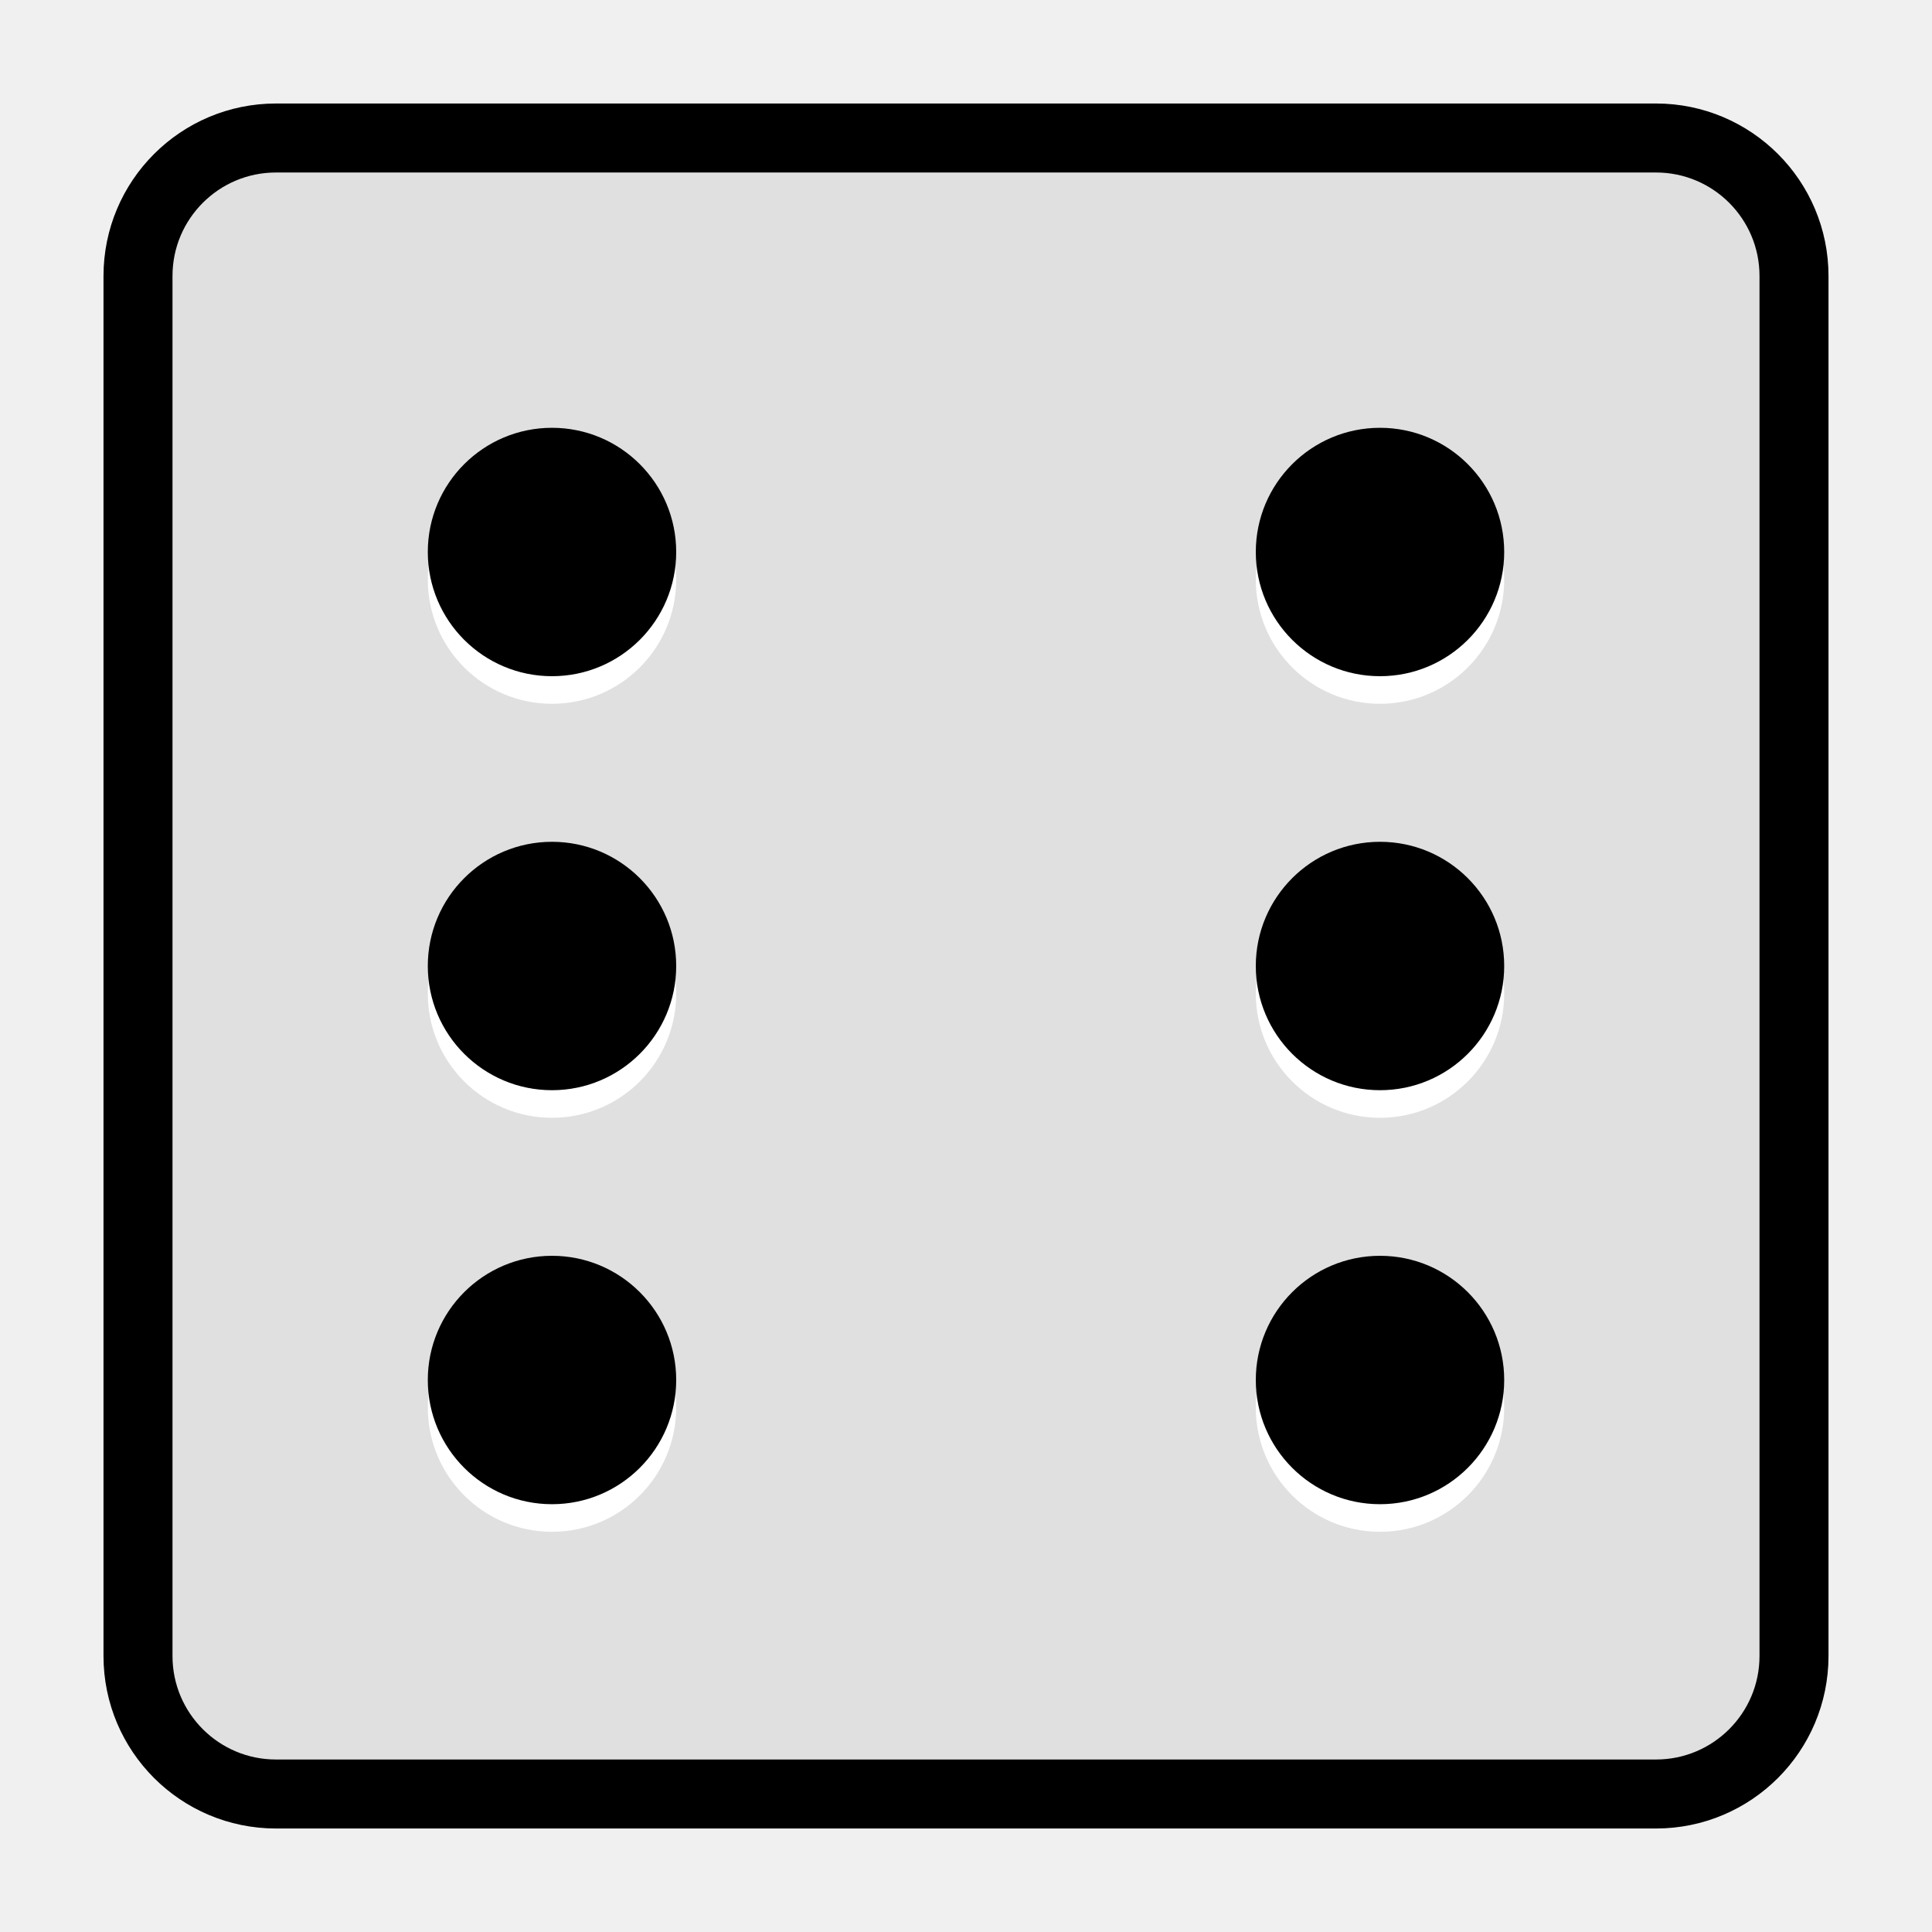
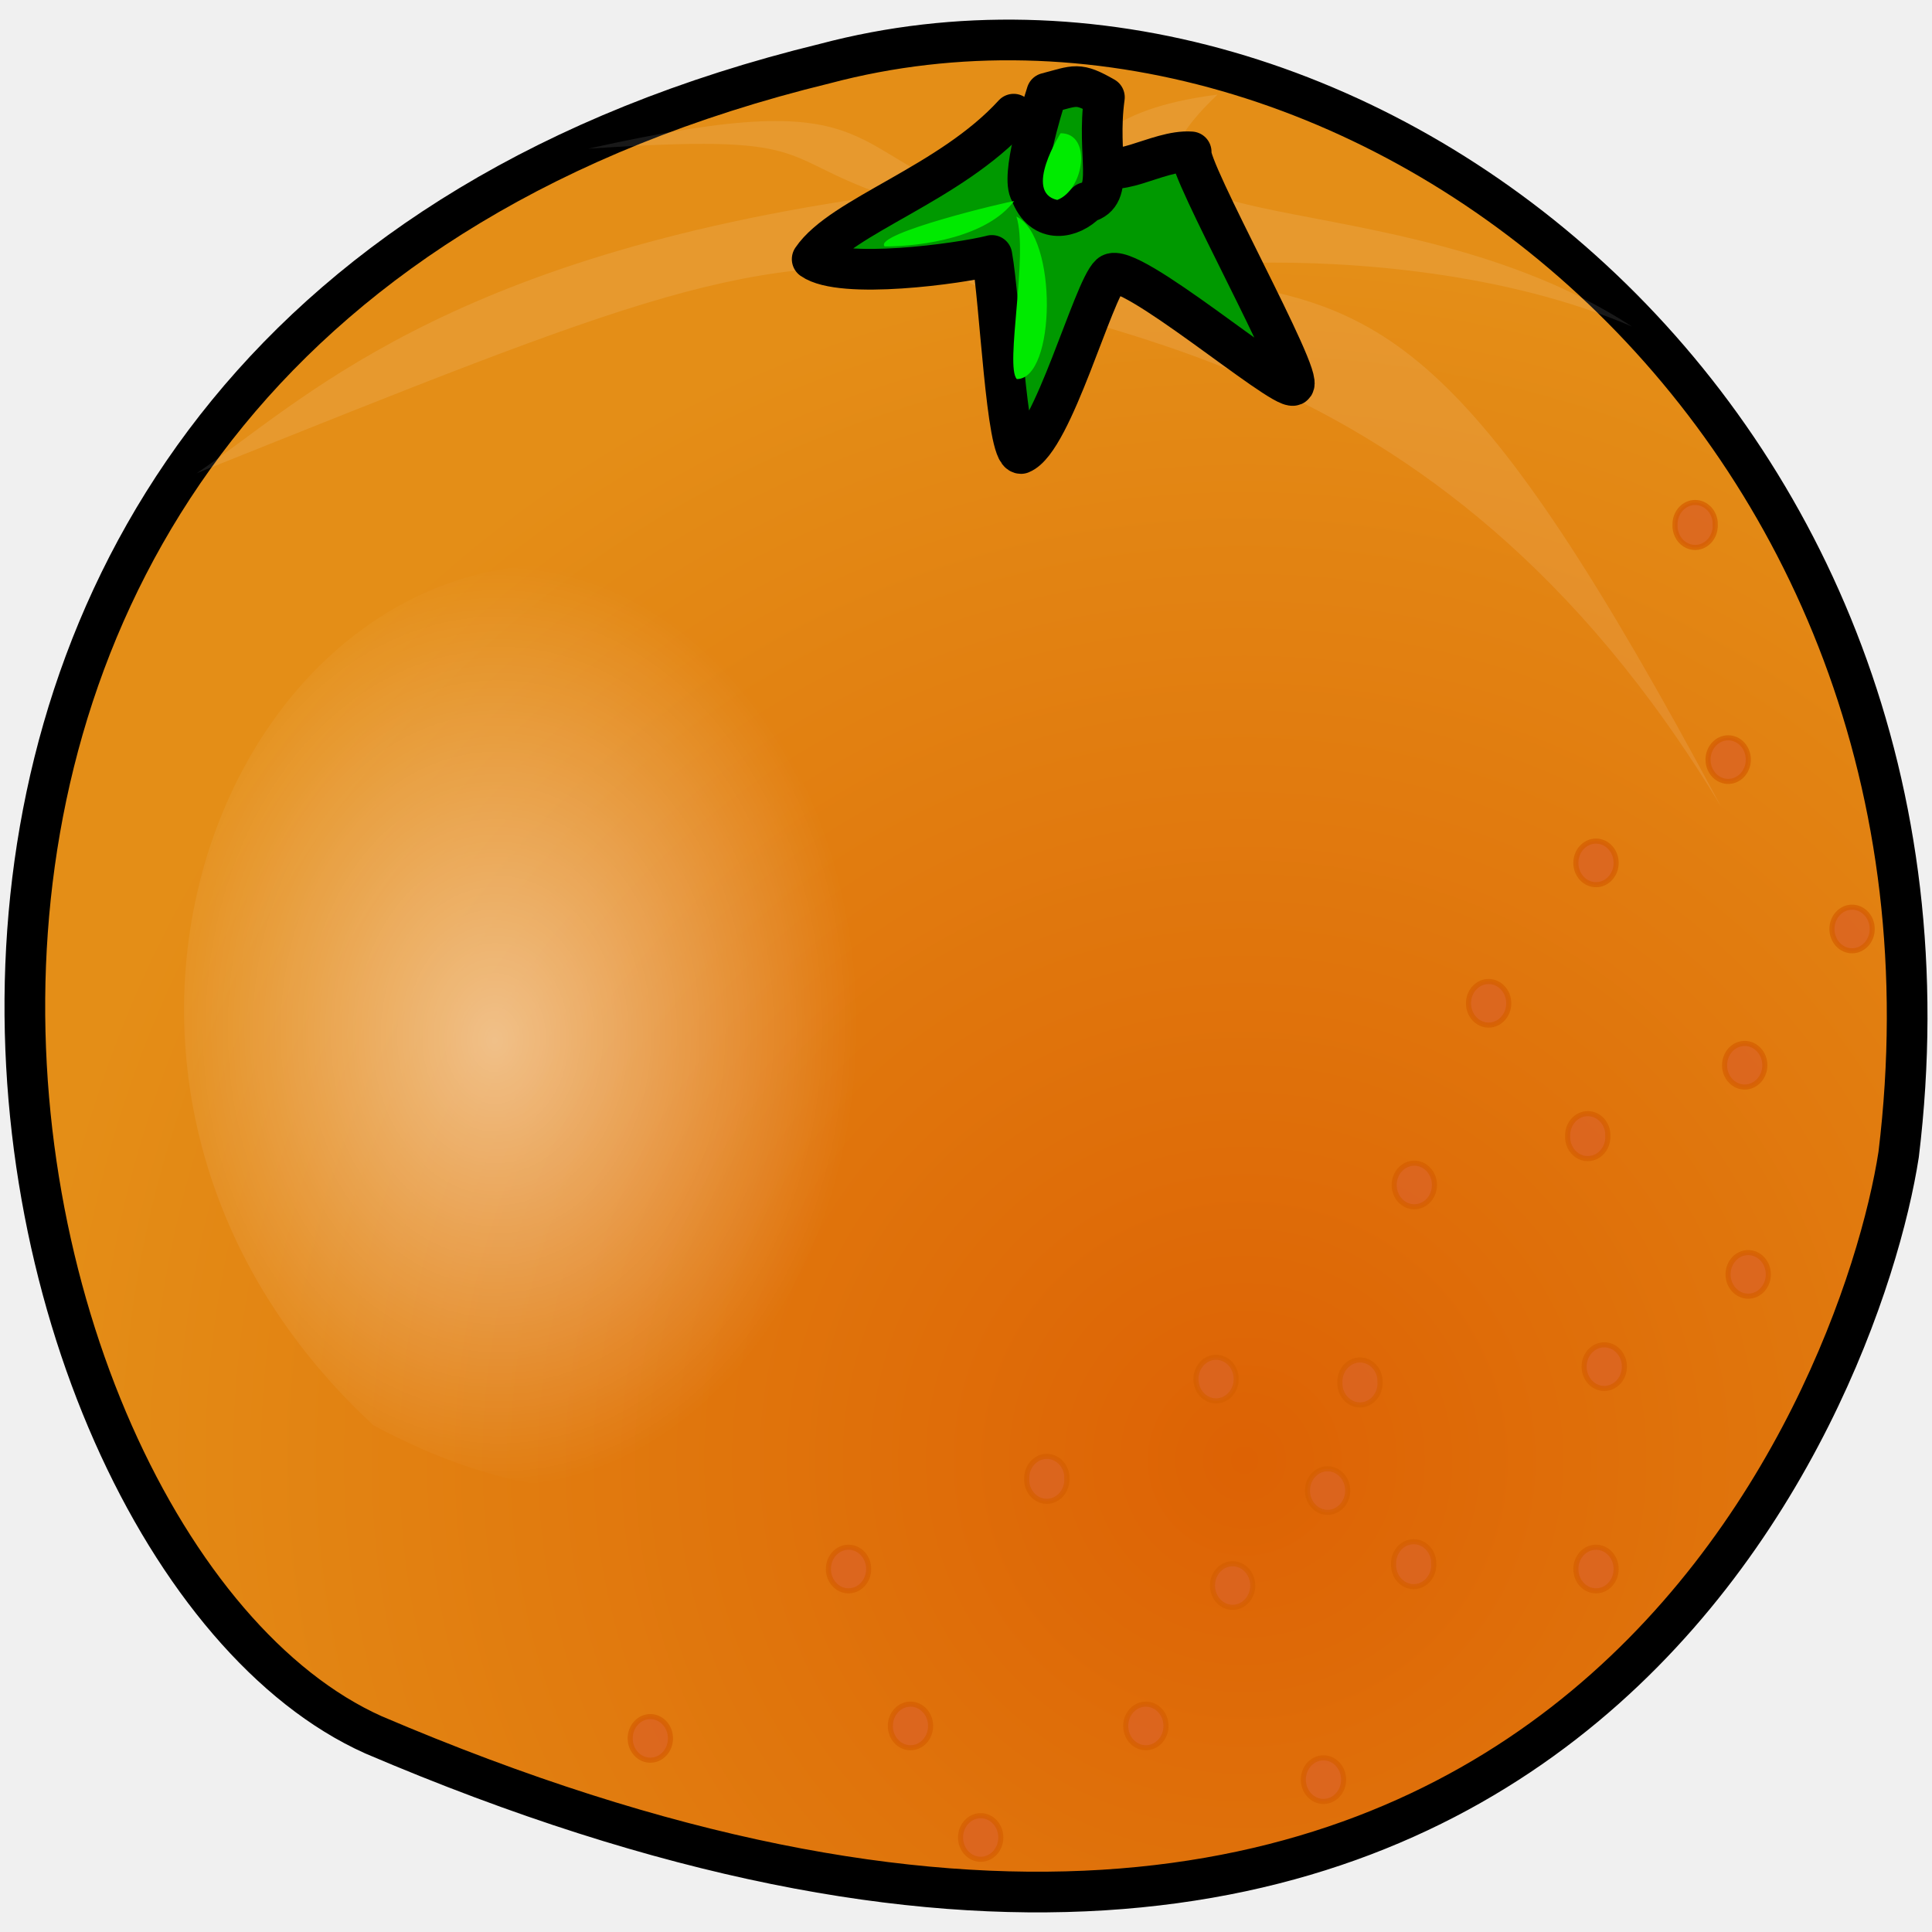
- <svg xmlns="http://www.w3.org/2000/svg" version="1.1" width="140" height="140" viewBox="-10 -10 140 140" style="background-color: white">
-   <rect x="0" y="0" width="120" height="120" rx="10" ry="10" fill="#E0E0E0" stroke="black" stroke-width="5" />
-   <circle cx="30" cy="32" r="9" fill="white" />
-   <circle cx="30" cy="30" r="9" fill="black" />
-   <circle cx="30" cy="62" r="9" fill="white" />
-   <circle cx="30" cy="60" r="9" fill="black" />
-   <circle cx="30" cy="92" r="9" fill="white" />
-   <circle cx="30" cy="90" r="9" fill="black" />
-   <circle cx="90" cy="32" r="9" fill="white" />
-   <circle cx="90" cy="30" r="9" fill="black" />
-   <circle cx="90" cy="62" r="9" fill="white" />
-   <circle cx="90" cy="60" r="9" fill="black" />
-   <circle cx="90" cy="92" r="9" fill="white" />
-   <circle cx="90" cy="90" r="9" fill="black" />
+ <svg xmlns="http://www.w3.org/2000/svg" viewBox="0 0 475 475">
+   <defs>
+     <radialGradient id="a" cx="323.23" cy="382.89" r="297.41" gradientUnits="userSpaceOnUse" gradientTransform="scale(1.008 .9921)">
+       <stop offset="0" stop-color="#dd6204" />
+       <stop offset="1" stop-color="#e48e17" />
+     </radialGradient>
+     <radialGradient id="b" cx="161.81" cy="240.19" r="100.14" fx="160.59" fy="243.68" gradientUnits="userSpaceOnUse" gradientTransform="scale(.88068 1.1355)">
+       <stop offset="0" stop-color="#fff" stop-opacity=".5" />
+       <stop offset="1" stop-color="#fff" stop-opacity="0" />
+     </radialGradient>
+   </defs>
+   <g fill-rule="evenodd">
+     <path fill="url(#a)" stroke="#000" stroke-width="10" d="M222.68 36.45c-273.04 66.58-212.86 365.3-111.04 410.9C401.07 571 477.52 363.65 486.62 304.67 508.68 123.25 351.92 2.2 222.68 36.45z" stroke-linejoin="round" transform="translate(-19.82 -20.826)" />
+     <path fill="#fff" fill-opacity=".1" d="M48.14 116.44C157.34 72.7 184.66 61.28 233.8 67c25.5 17.1 118.32 13.3 189.3 131.25C363.05 86.02 341.2 74.6 295.7 68.9c-45.5 0 43.68-15.23 105.57 11.4-58.25-38.03-141.97-19-101.93-57.05-29.13 3.8-30.95 13.3-50.97 28.53-43.7-13.32-27.3-32.34-103.76-15.22 56.48-3.8 45.56 1.9 72.86 11.42-109.2 15.2-143.8 51.36-169.28 68.48z" />
+     <path fill="#090" stroke="#000" stroke-width="10" d="M243.86 62.8c2.03 11.15 3.56 48.7 7.16 48.7 7.8-3.14 17.73-40.26 21.94-44.03C277.16 63.7 315 96 318 94.74c3.02-1.26-26.34-53.64-25.14-57.4-8.4-.63-19.72 8.06-23.32 1.78-3.6-6.27-10.7-2.9-20.32-11.05-15.74 17.24-42.33 24.97-49.54 35.64 7.2 5.07 36.06 1.16 44.18-.9z" stroke-linejoin="round" />
+     <path fill="#090" stroke="#000" stroke-width="10" d="M253.33 47.28c3 8.16 10.2 6.28 13.8 2.5 7.2-1.87 2.37-11.17 4.4-25.86-6.6-3.77-6.98-2.9-14.18-1.02-1.2 3.77-6.42 20.62-4.02 24.38z" stroke-linejoin="round" />
+     <path fill="#00eb00" d="M260.76 32.76s-9.23 14.52-.83 16.4c6.6-2.5 8.64-16.4.83-16.4z" />
+     <path fill="#00ea00" d="M249.36 49.44c-1.02 0-34.86 8-31.86 11.15 9.6 0 25.25-2.4 31.86-11.2zm.54 3.8c3 9.42-2.9 36.83.1 39.96 9.6 0 10.1-34.94-.1-39.96z" />
+     <path fill="url(#b)" d="M177.17 162C80.7 139.17 17 283.75 111.64 371.25c131.06 70.4 180.2-112.23 65.53-209.25z" transform="translate(-19.82 -20.826)" />
+     <path fill="#db6422" fill-opacity=".83" stroke="#d55f00" stroke-opacity=".74" stroke-width="1.25" d="M397.34 385.76a4.95 5.36 0 1 1-9.9 0 4.95 5.36 0 1 1 9.9 0zm-67 51.78a4.95 5.36 0 1 1-9.9 0 4.95 5.36 0 1 1 9.9 0zm-84.28 14.22a4.95 5.36 0 1 1-9.9 0 4.95 5.36 0 1 1 9.9 0zm188.7-138.44a4.95 5.36 0 1 1-9.9 0 4.95 5.36 0 1 1 9.9 0zm25.54-84.92a4.95 5.36 0 1 1-9.9 0 4.95 5.36 0 1 1 9.9 0zm-26.4 33.5a4.95 5.36 0 1 1-9.9 0 4.95 5.36 0 1 1 9.9 0zM399.37 336a4.95 5.36 0 1 1-9.9 0 4.95 5.36 0 1 1 9.9 0zm-46.87 48.4a4.95 5.36 0 1 1-9.88 0 4.95 5.36 0 1 1 9.9 0zm-65.83 39.94a4.95 5.36 0 1 1-9.9 0 4.95 5.36 0 1 1 9.9 0zm143.17-237.58a4.95 5.36 0 1 1-9.9 0 4.95 5.36 0 1 1 9.9 0zm-34.54 92.4a4.95 5.36 0 1 1-9.88 0 4.95 5.36 0 1 1 9.9 0zm-56 60.56a4.95 5.36 0 1 1-9.88 0 4.95 5.36 0 1 1 9.9 0zm-7.95 26.75a4.95 5.36 0 1 1-9.9 0 4.95 5.36 0 1 1 9.9 0zM308 389.82a4.95 5.36 0 1 1-9.9 0 4.95 5.36 0 1 1 9.9 0zm-79.2 34.52a4.95 5.36 0 1 1-9.9 0 4.95 5.36 0 1 1 9.9 0zM421.7 128.9a4.95 5.36 0 1 1-9.88 0 4.95 5.36 0 1 1 9.9 0zm-24.36 83.25a4.95 5.36 0 1 1-9.9 0 4.95 5.36 0 1 1 9.9 0zm-26.4 34.52a4.95 5.36 0 1 1-9.9 0 4.95 5.36 0 1 1 9.9 0zm-18.27 44.67a4.95 5.36 0 1 1-9.9 0 4.95 5.36 0 1 1 9.9 0zm-48.74 47.72a4.95 5.36 0 1 1-9.9 0 4.95 5.36 0 1 1 9.9 0zm-41.63 24.36a4.95 5.36 0 1 1-9.88 0 4.95 5.36 0 1 1 9.9 0zm-48.73 22.34a4.95 5.36 0 1 1-9.9 0 4.95 5.36 0 1 1 9.9 0zm-48.73 41.64a4.95 5.36 0 1 1-9.9 0 4.95 5.36 0 1 1 9.9 0z" />
+   </g>
</svg>
